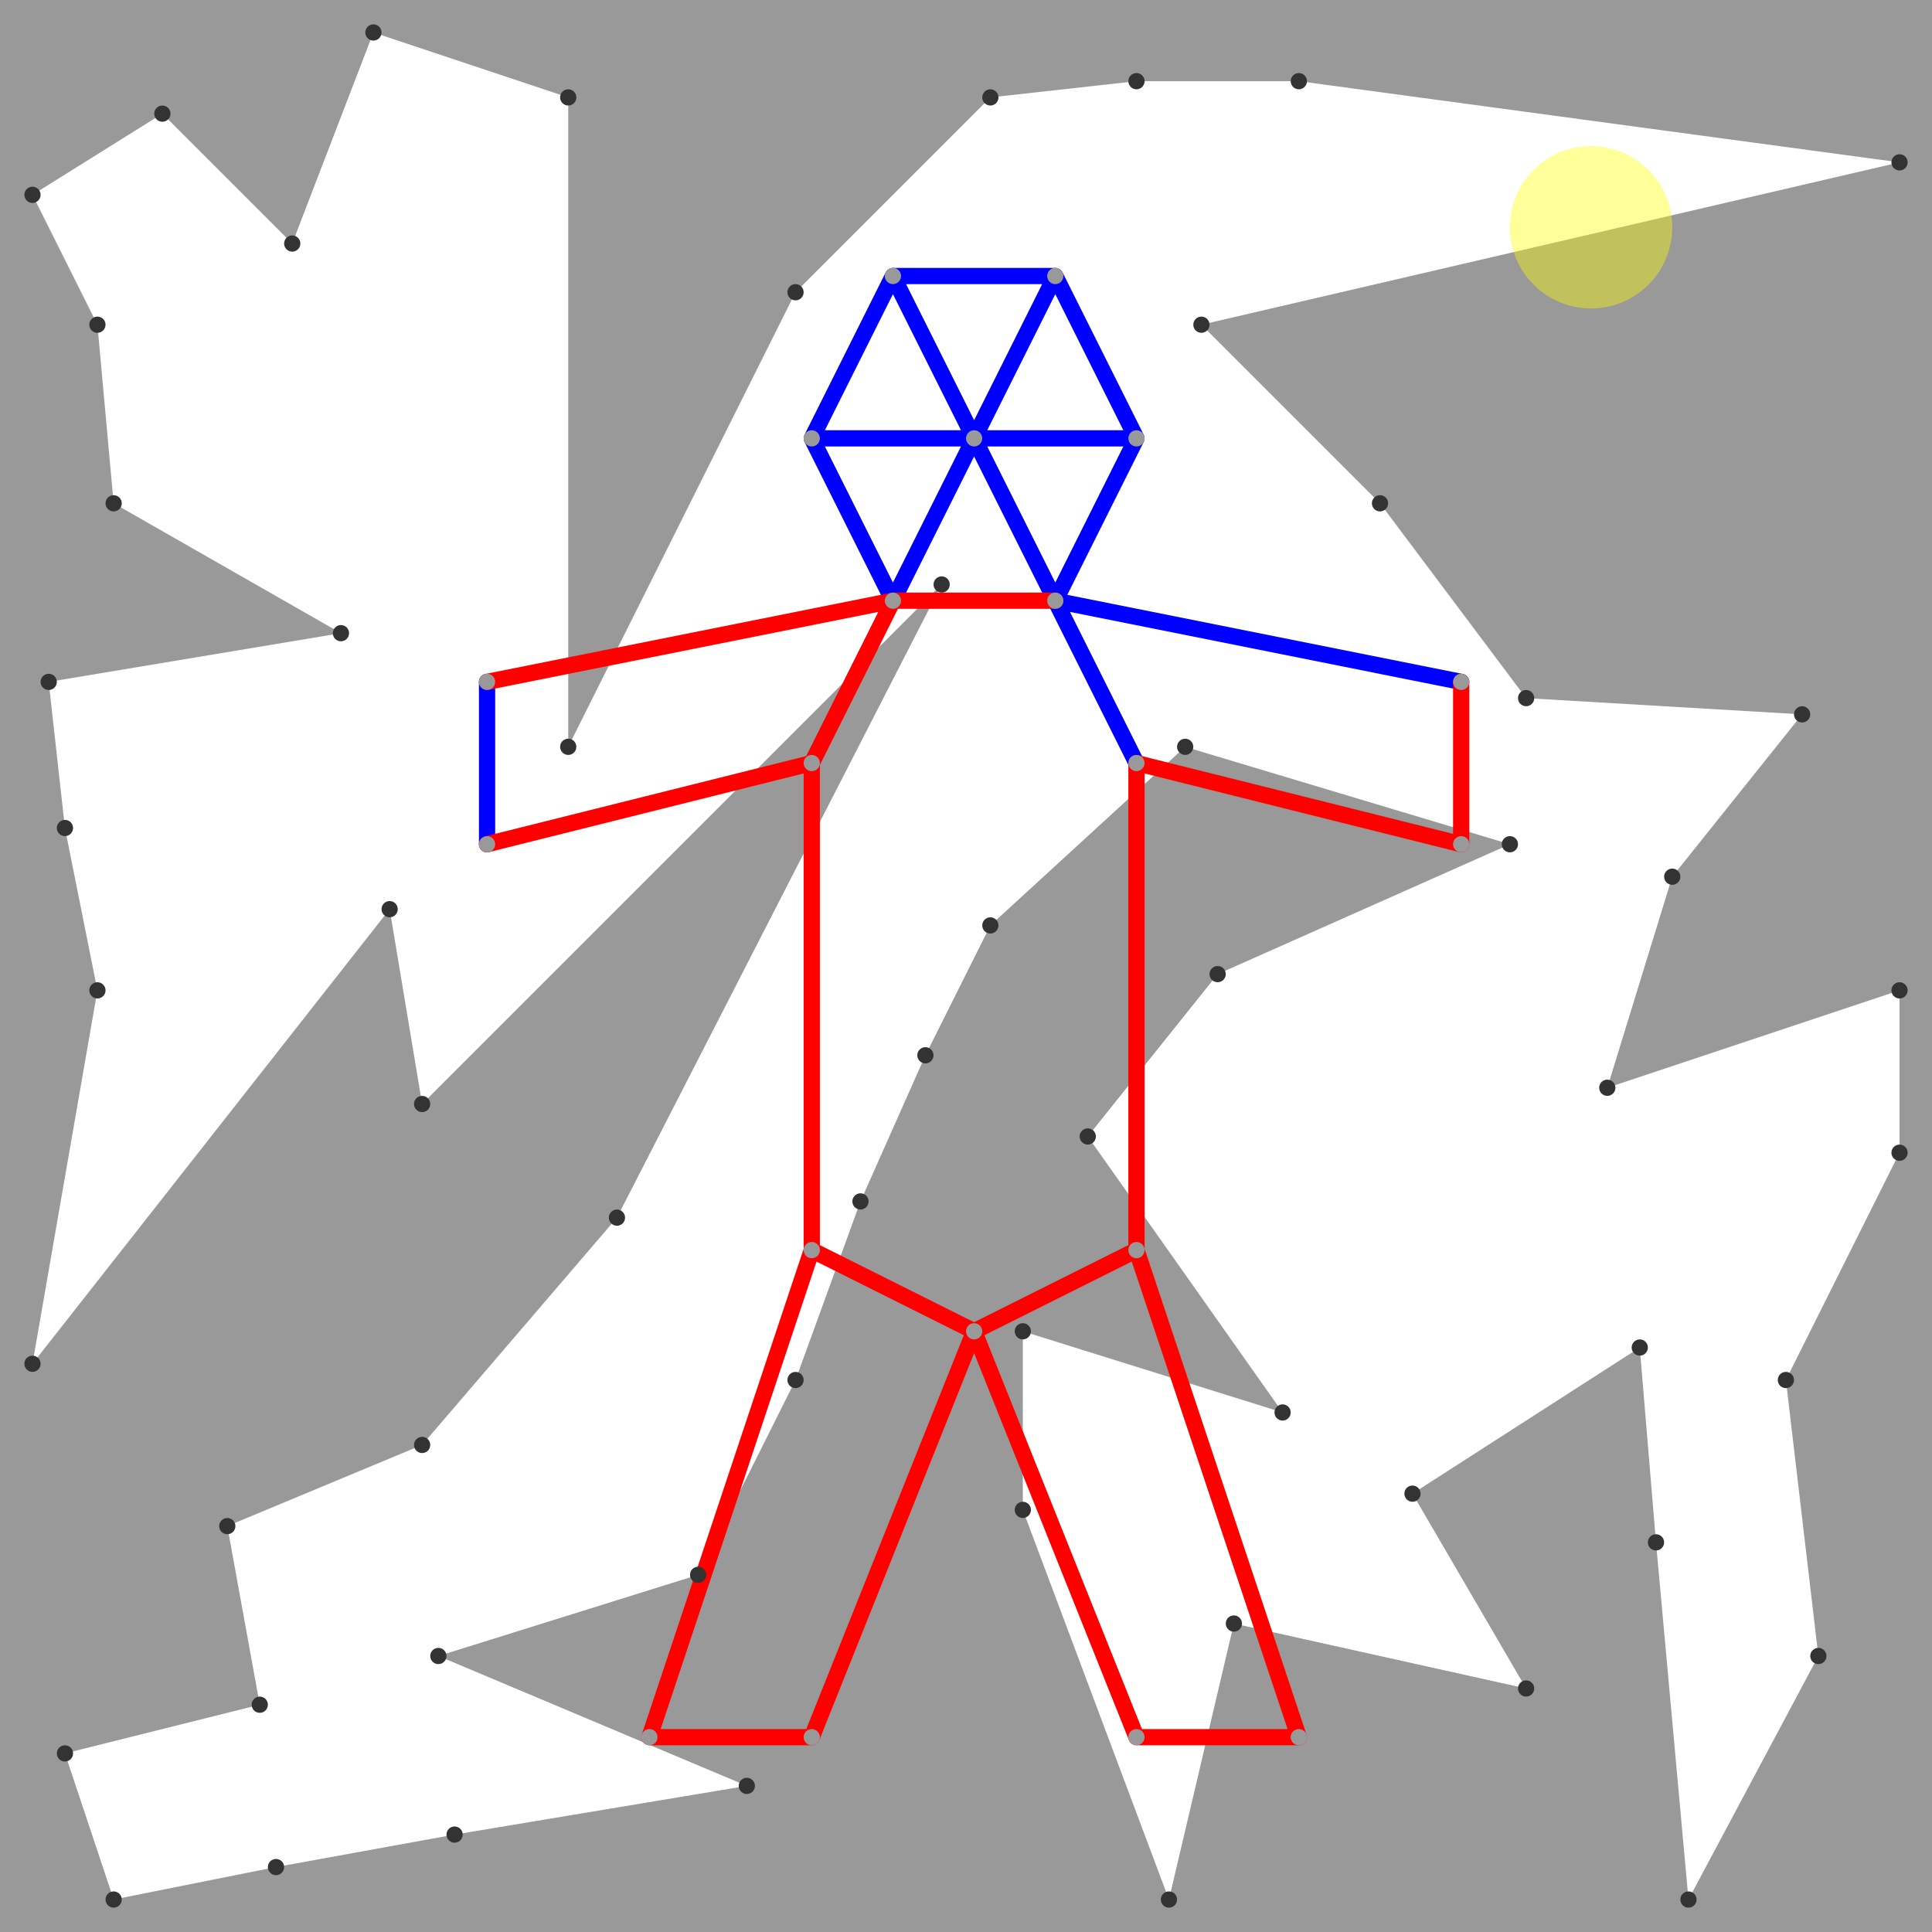
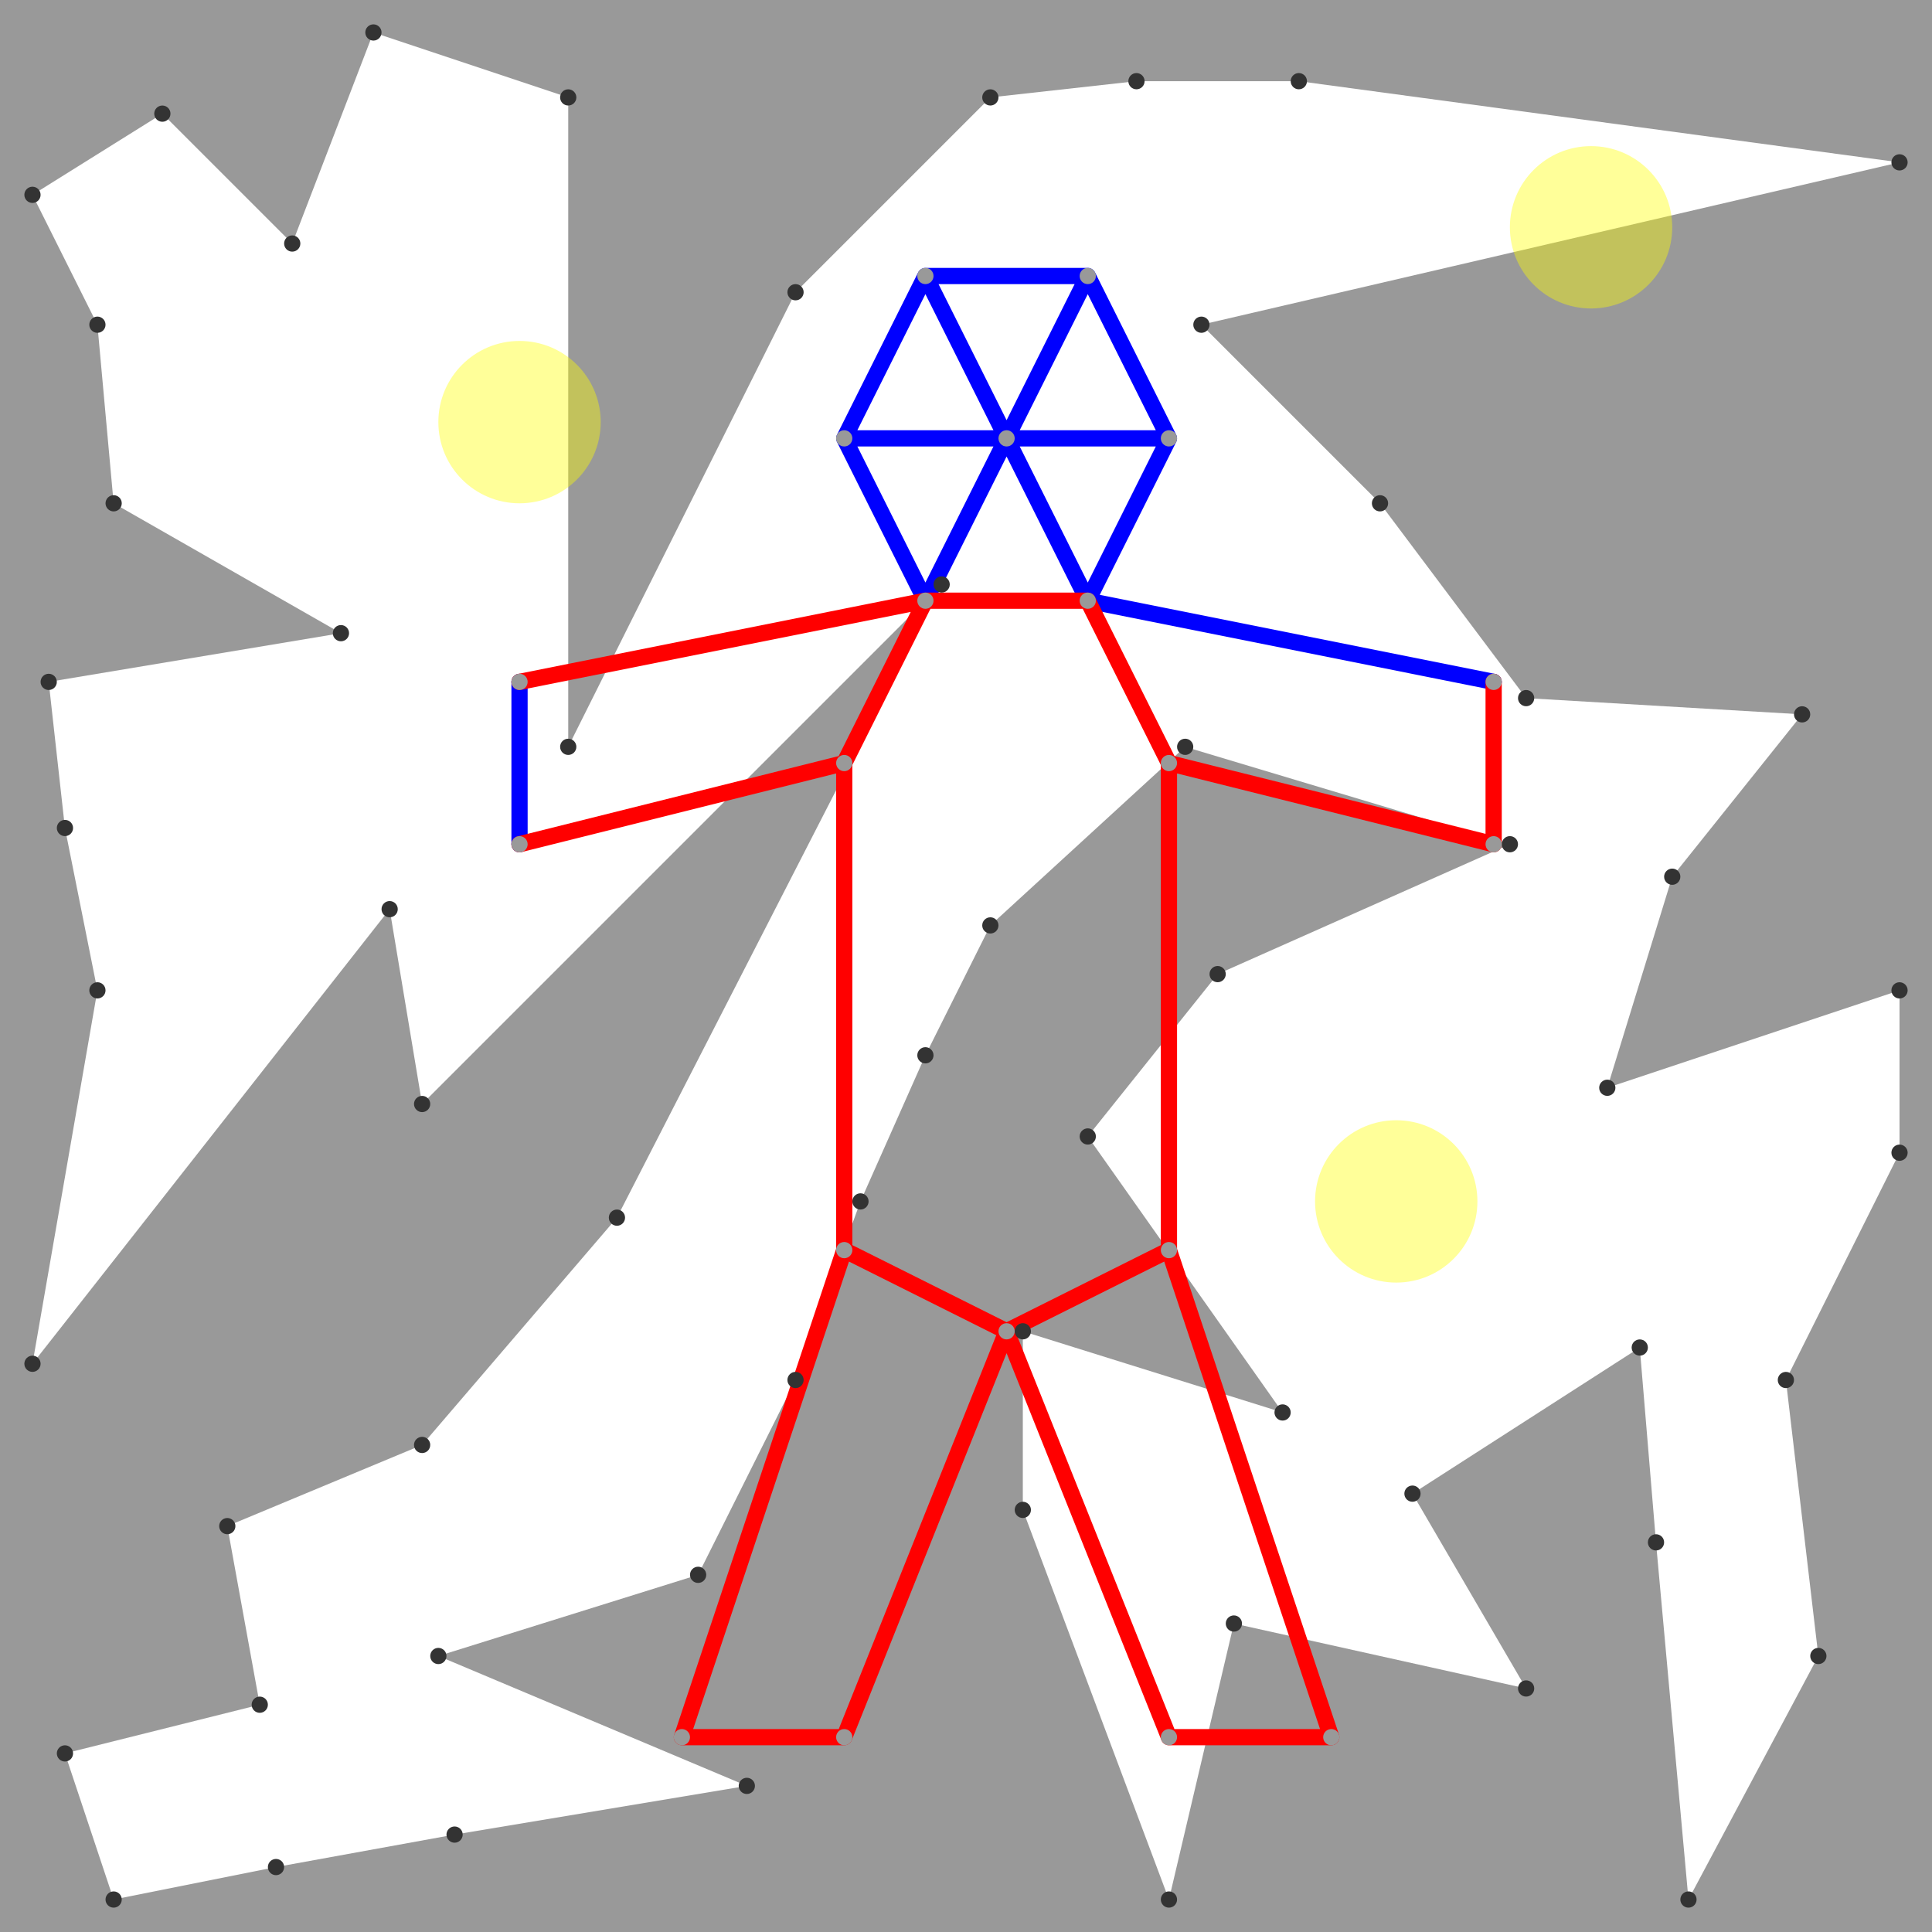
<svg xmlns="http://www.w3.org/2000/svg" height="500" viewBox="0 -2 119 119" width="500">
  <path class="hole" d="M21 37L3 40L4 49L6 59L2 82L24 54L26 66L58 34L38 73L26 87L14 92L16 103L4 106L7 115L17 113L28 111L46 108L27 100L43 95L49 83L53 72L57 63L61 55L73 44L93 50L75 58L67 68L79 85L63 80L63 91L72 115L76 98L94 102L87 90L101 81L102 93L104 115L112 100L110 83L117 69L117 59L99 65L103 52L111 42L94 41L85 29L74 18L117 8L80 3L70 3L61 4L49 16L35 44L35 4L23 0L18 13L10 5L2 10L6 18L7 29M0 -2L119 -2L119 117L0 117" style="fill:#00000066;fill-rule:evenodd;" />
-   <circle cx="98" cy="12" r="5" style="fill:#ffff0066;" title="BreakALeg" />
-   <path class="ok" d="M30 40L30 50M50 25L55 15M50 25L55 35M50 25L60 25M55 15L60 25M55 15L65 15M55 35L60 25M60 25L65 15M60 25L65 35M60 25L70 25M65 15L70 25M65 35L70 25M65 35L70 45M65 35L90 40" style="stroke:#0000ff;stroke-linecap:round" />
-   <path class="out" d="M30 40L55 35M30 50L50 45M40 105L50 75M40 105L50 105M50 45L50 75M50 45L55 35M50 75L60 80M50 105L60 80M55 35L65 35M60 80L70 75M60 80L70 105M70 45L70 75M70 45L90 50M70 75L80 105M70 105L80 105M90 40L90 50" style="stroke:#ff0000;stroke-linecap:round" />
+   <circle cx="98" cy="12" fill="#ffff0066" r="5">
+ </circle>
+   <circle cx="32" cy="24" fill="#ffff0066" r="5">
+ </circle>
+   <circle cx="86" cy="72" fill="#ffff0066" r="5">
+ </circle>
+   <path class="ok" d="M32 40L32 50M52 25L57 15M52 25L57 35M52 25L62 25M57 15L62 25M57 15L67 15M57 35L62 25M62 25L67 15M62 25L67 35M62 25L72 25M67 15L72 25M67 35L72 25M67 35L92 40" style="stroke:#0000ff;stroke-linecap:round" />
+   <path class="out" d="M32 40L57 35M32 50L52 45M42 105L52 75M42 105L52 105M52 45L52 75M52 45L57 35M52 75L62 80M52 105L62 80M57 35L67 35M62 80L72 75M62 80L72 105M67 35L72 45M72 45L72 75M72 45L92 50M72 75L82 105M72 105L82 105M92 40L92 50" style="stroke:#ff0000;stroke-linecap:round" />
  <g fill="#333333">
-     <circle cx="21" cy="37" r="0.5" tabindex="0">
+     <circle cx="21" cy="37" r="0.5">
</circle>
-     <circle cx="3" cy="40" r="0.5" tabindex="1">
+     <circle cx="3" cy="40" r="0.5">
</circle>
-     <circle cx="4" cy="49" r="0.5" tabindex="2">
+     <circle cx="4" cy="49" r="0.5">
</circle>
-     <circle cx="6" cy="59" r="0.5" tabindex="3">
+     <circle cx="6" cy="59" r="0.5">
</circle>
-     <circle cx="2" cy="82" r="0.5" tabindex="4">
+     <circle cx="2" cy="82" r="0.5">
</circle>
-     <circle cx="24" cy="54" r="0.5" tabindex="5">
+     <circle cx="24" cy="54" r="0.5">
</circle>
-     <circle cx="26" cy="66" r="0.5" tabindex="6">
+     <circle cx="26" cy="66" r="0.5">
</circle>
-     <circle cx="58" cy="34" r="0.5" tabindex="7">
+     <circle cx="58" cy="34" r="0.5">
</circle>
-     <circle cx="38" cy="73" r="0.5" tabindex="8">
+     <circle cx="38" cy="73" r="0.5">
</circle>
-     <circle cx="26" cy="87" r="0.5" tabindex="9">
+     <circle cx="26" cy="87" r="0.5">
</circle>
-     <circle cx="14" cy="92" r="0.5" tabindex="10">
+     <circle cx="14" cy="92" r="0.5">
</circle>
-     <circle cx="16" cy="103" r="0.5" tabindex="11">
+     <circle cx="16" cy="103" r="0.5">
</circle>
-     <circle cx="4" cy="106" r="0.5" tabindex="12">
+     <circle cx="4" cy="106" r="0.5">
</circle>
-     <circle cx="7" cy="115" r="0.5" tabindex="13">
+     <circle cx="7" cy="115" r="0.5">
</circle>
-     <circle cx="17" cy="113" r="0.5" tabindex="14">
+     <circle cx="17" cy="113" r="0.5">
</circle>
-     <circle cx="28" cy="111" r="0.5" tabindex="15">
+     <circle cx="28" cy="111" r="0.5">
</circle>
-     <circle cx="46" cy="108" r="0.5" tabindex="16">
+     <circle cx="46" cy="108" r="0.5">
</circle>
-     <circle cx="27" cy="100" r="0.5" tabindex="17">
+     <circle cx="27" cy="100" r="0.5">
</circle>
-     <circle cx="43" cy="95" r="0.5" tabindex="18">
+     <circle cx="43" cy="95" r="0.5">
</circle>
-     <circle cx="49" cy="83" r="0.5" tabindex="19">
+     <circle cx="49" cy="83" r="0.5">
</circle>
-     <circle cx="53" cy="72" r="0.5" tabindex="20">
+     <circle cx="53" cy="72" r="0.5">
</circle>
-     <circle cx="57" cy="63" r="0.5" tabindex="21">
+     <circle cx="57" cy="63" r="0.5">
</circle>
-     <circle cx="61" cy="55" r="0.5" tabindex="22">
+     <circle cx="61" cy="55" r="0.5">
</circle>
-     <circle cx="73" cy="44" r="0.5" tabindex="23">
+     <circle cx="73" cy="44" r="0.5">
</circle>
-     <circle cx="93" cy="50" r="0.5" tabindex="24">
+     <circle cx="93" cy="50" r="0.5">
</circle>
-     <circle cx="75" cy="58" r="0.5" tabindex="25">
+     <circle cx="75" cy="58" r="0.5">
</circle>
-     <circle cx="67" cy="68" r="0.5" tabindex="26">
+     <circle cx="67" cy="68" r="0.5">
</circle>
-     <circle cx="79" cy="85" r="0.5" tabindex="27">
+     <circle cx="79" cy="85" r="0.5">
</circle>
-     <circle cx="63" cy="80" r="0.5" tabindex="28">
+     <circle cx="63" cy="80" r="0.5">
</circle>
-     <circle cx="63" cy="91" r="0.5" tabindex="29">
+     <circle cx="63" cy="91" r="0.5">
</circle>
-     <circle cx="72" cy="115" r="0.5" tabindex="30">
+     <circle cx="72" cy="115" r="0.5">
</circle>
-     <circle cx="76" cy="98" r="0.5" tabindex="31">
+     <circle cx="76" cy="98" r="0.5">
</circle>
-     <circle cx="94" cy="102" r="0.5" tabindex="32">
+     <circle cx="94" cy="102" r="0.5">
</circle>
-     <circle cx="87" cy="90" r="0.5" tabindex="33">
+     <circle cx="87" cy="90" r="0.5">
</circle>
-     <circle cx="101" cy="81" r="0.5" tabindex="34">
+     <circle cx="101" cy="81" r="0.5">
</circle>
-     <circle cx="102" cy="93" r="0.5" tabindex="35">
+     <circle cx="102" cy="93" r="0.5">
</circle>
-     <circle cx="104" cy="115" r="0.5" tabindex="36">
+     <circle cx="104" cy="115" r="0.5">
</circle>
-     <circle cx="112" cy="100" r="0.5" tabindex="37">
+     <circle cx="112" cy="100" r="0.5">
</circle>
-     <circle cx="110" cy="83" r="0.5" tabindex="38">
+     <circle cx="110" cy="83" r="0.5">
</circle>
-     <circle cx="117" cy="69" r="0.5" tabindex="39">
+     <circle cx="117" cy="69" r="0.5">
</circle>
-     <circle cx="117" cy="59" r="0.5" tabindex="40">
+     <circle cx="117" cy="59" r="0.5">
</circle>
-     <circle cx="99" cy="65" r="0.5" tabindex="41">
+     <circle cx="99" cy="65" r="0.5">
</circle>
-     <circle cx="103" cy="52" r="0.5" tabindex="42">
+     <circle cx="103" cy="52" r="0.5">
</circle>
-     <circle cx="111" cy="42" r="0.5" tabindex="43">
+     <circle cx="111" cy="42" r="0.5">
</circle>
-     <circle cx="94" cy="41" r="0.5" tabindex="44">
+     <circle cx="94" cy="41" r="0.5">
</circle>
-     <circle cx="85" cy="29" r="0.5" tabindex="45">
+     <circle cx="85" cy="29" r="0.5">
</circle>
-     <circle cx="74" cy="18" r="0.5" tabindex="46">
+     <circle cx="74" cy="18" r="0.5">
</circle>
-     <circle cx="117" cy="8" r="0.5" tabindex="47">
+     <circle cx="117" cy="8" r="0.5">
</circle>
-     <circle cx="80" cy="3" r="0.5" tabindex="48">
+     <circle cx="80" cy="3" r="0.5">
</circle>
-     <circle cx="70" cy="3" r="0.5" tabindex="49">
+     <circle cx="70" cy="3" r="0.5">
</circle>
-     <circle cx="61" cy="4" r="0.5" tabindex="50">
+     <circle cx="61" cy="4" r="0.5">
</circle>
-     <circle cx="49" cy="16" r="0.5" tabindex="51">
+     <circle cx="49" cy="16" r="0.5">
</circle>
-     <circle cx="35" cy="44" r="0.5" tabindex="52">
+     <circle cx="35" cy="44" r="0.5">
</circle>
-     <circle cx="35" cy="4" r="0.5" tabindex="53">
+     <circle cx="35" cy="4" r="0.5">
</circle>
-     <circle cx="23" cy="0" r="0.5" tabindex="54">
+     <circle cx="23" cy="0" r="0.5">
</circle>
-     <circle cx="18" cy="13" r="0.5" tabindex="55">
+     <circle cx="18" cy="13" r="0.5">
</circle>
-     <circle cx="10" cy="5" r="0.5" tabindex="56">
+     <circle cx="10" cy="5" r="0.5">
</circle>
-     <circle cx="2" cy="10" r="0.5" tabindex="57">
+     <circle cx="2" cy="10" r="0.5">
</circle>
-     <circle cx="6" cy="18" r="0.5" tabindex="58">
+     <circle cx="6" cy="18" r="0.5">
</circle>
-     <circle cx="7" cy="29" r="0.5" tabindex="59">
+     <circle cx="7" cy="29" r="0.5">
</circle>
  </g>
  <g fill="#999999">
-     <circle cx="30" cy="40" r="0.5" tabindex="60">
+     <circle cx="32" cy="40" i="0" r="0.5" tabindex="0">
</circle>
-     <circle cx="30" cy="50" r="0.5" tabindex="61">
+     <circle cx="32" cy="50" i="1" r="0.5" tabindex="1">
</circle>
-     <circle cx="40" cy="105" r="0.5" tabindex="62">
+     <circle cx="42" cy="105" i="2" r="0.5" tabindex="2">
</circle>
-     <circle cx="50" cy="25" r="0.5" tabindex="63">
+     <circle cx="52" cy="25" i="3" r="0.5" tabindex="3">
</circle>
-     <circle cx="50" cy="45" r="0.5" tabindex="64">
+     <circle cx="52" cy="45" i="4" r="0.5" tabindex="4">
</circle>
-     <circle cx="50" cy="75" r="0.5" tabindex="65">
+     <circle cx="52" cy="75" i="5" r="0.5" tabindex="5">
</circle>
-     <circle cx="50" cy="105" r="0.5" tabindex="66">
+     <circle cx="52" cy="105" i="6" r="0.5" tabindex="6">
</circle>
-     <circle cx="55" cy="15" r="0.5" tabindex="67">
+     <circle cx="57" cy="15" i="7" r="0.5" tabindex="7">
</circle>
-     <circle cx="55" cy="35" r="0.5" tabindex="68">
+     <circle cx="57" cy="35" i="8" r="0.5" tabindex="8">
</circle>
-     <circle cx="60" cy="25" r="0.5" tabindex="69">
+     <circle cx="62" cy="25" i="9" r="0.5" tabindex="9">
</circle>
-     <circle cx="60" cy="80" r="0.5" tabindex="70">
+     <circle cx="62" cy="80" i="10" r="0.5" tabindex="10">
</circle>
-     <circle cx="65" cy="15" r="0.5" tabindex="71">
+     <circle cx="67" cy="15" i="11" r="0.5" tabindex="11">
</circle>
-     <circle cx="65" cy="35" r="0.5" tabindex="72">
+     <circle cx="67" cy="35" i="12" r="0.5" tabindex="12">
</circle>
-     <circle cx="70" cy="25" r="0.5" tabindex="73">
+     <circle cx="72" cy="25" i="13" r="0.5" tabindex="13">
</circle>
-     <circle cx="70" cy="45" r="0.5" tabindex="74">
+     <circle cx="72" cy="45" i="14" r="0.5" tabindex="14">
</circle>
-     <circle cx="70" cy="75" r="0.5" tabindex="75">
+     <circle cx="72" cy="75" i="15" r="0.5" tabindex="15">
</circle>
-     <circle cx="70" cy="105" r="0.5" tabindex="76">
+     <circle cx="72" cy="105" i="16" r="0.5" tabindex="16">
</circle>
-     <circle cx="80" cy="105" r="0.5" tabindex="77">
+     <circle cx="82" cy="105" i="17" r="0.5" tabindex="17">
</circle>
-     <circle cx="90" cy="40" r="0.5" tabindex="78">
+     <circle cx="92" cy="40" i="18" r="0.5" tabindex="18">
</circle>
-     <circle cx="90" cy="50" r="0.5" tabindex="79">
+     <circle cx="92" cy="50" i="19" r="0.5" tabindex="19">
</circle>
  </g>
</svg>
